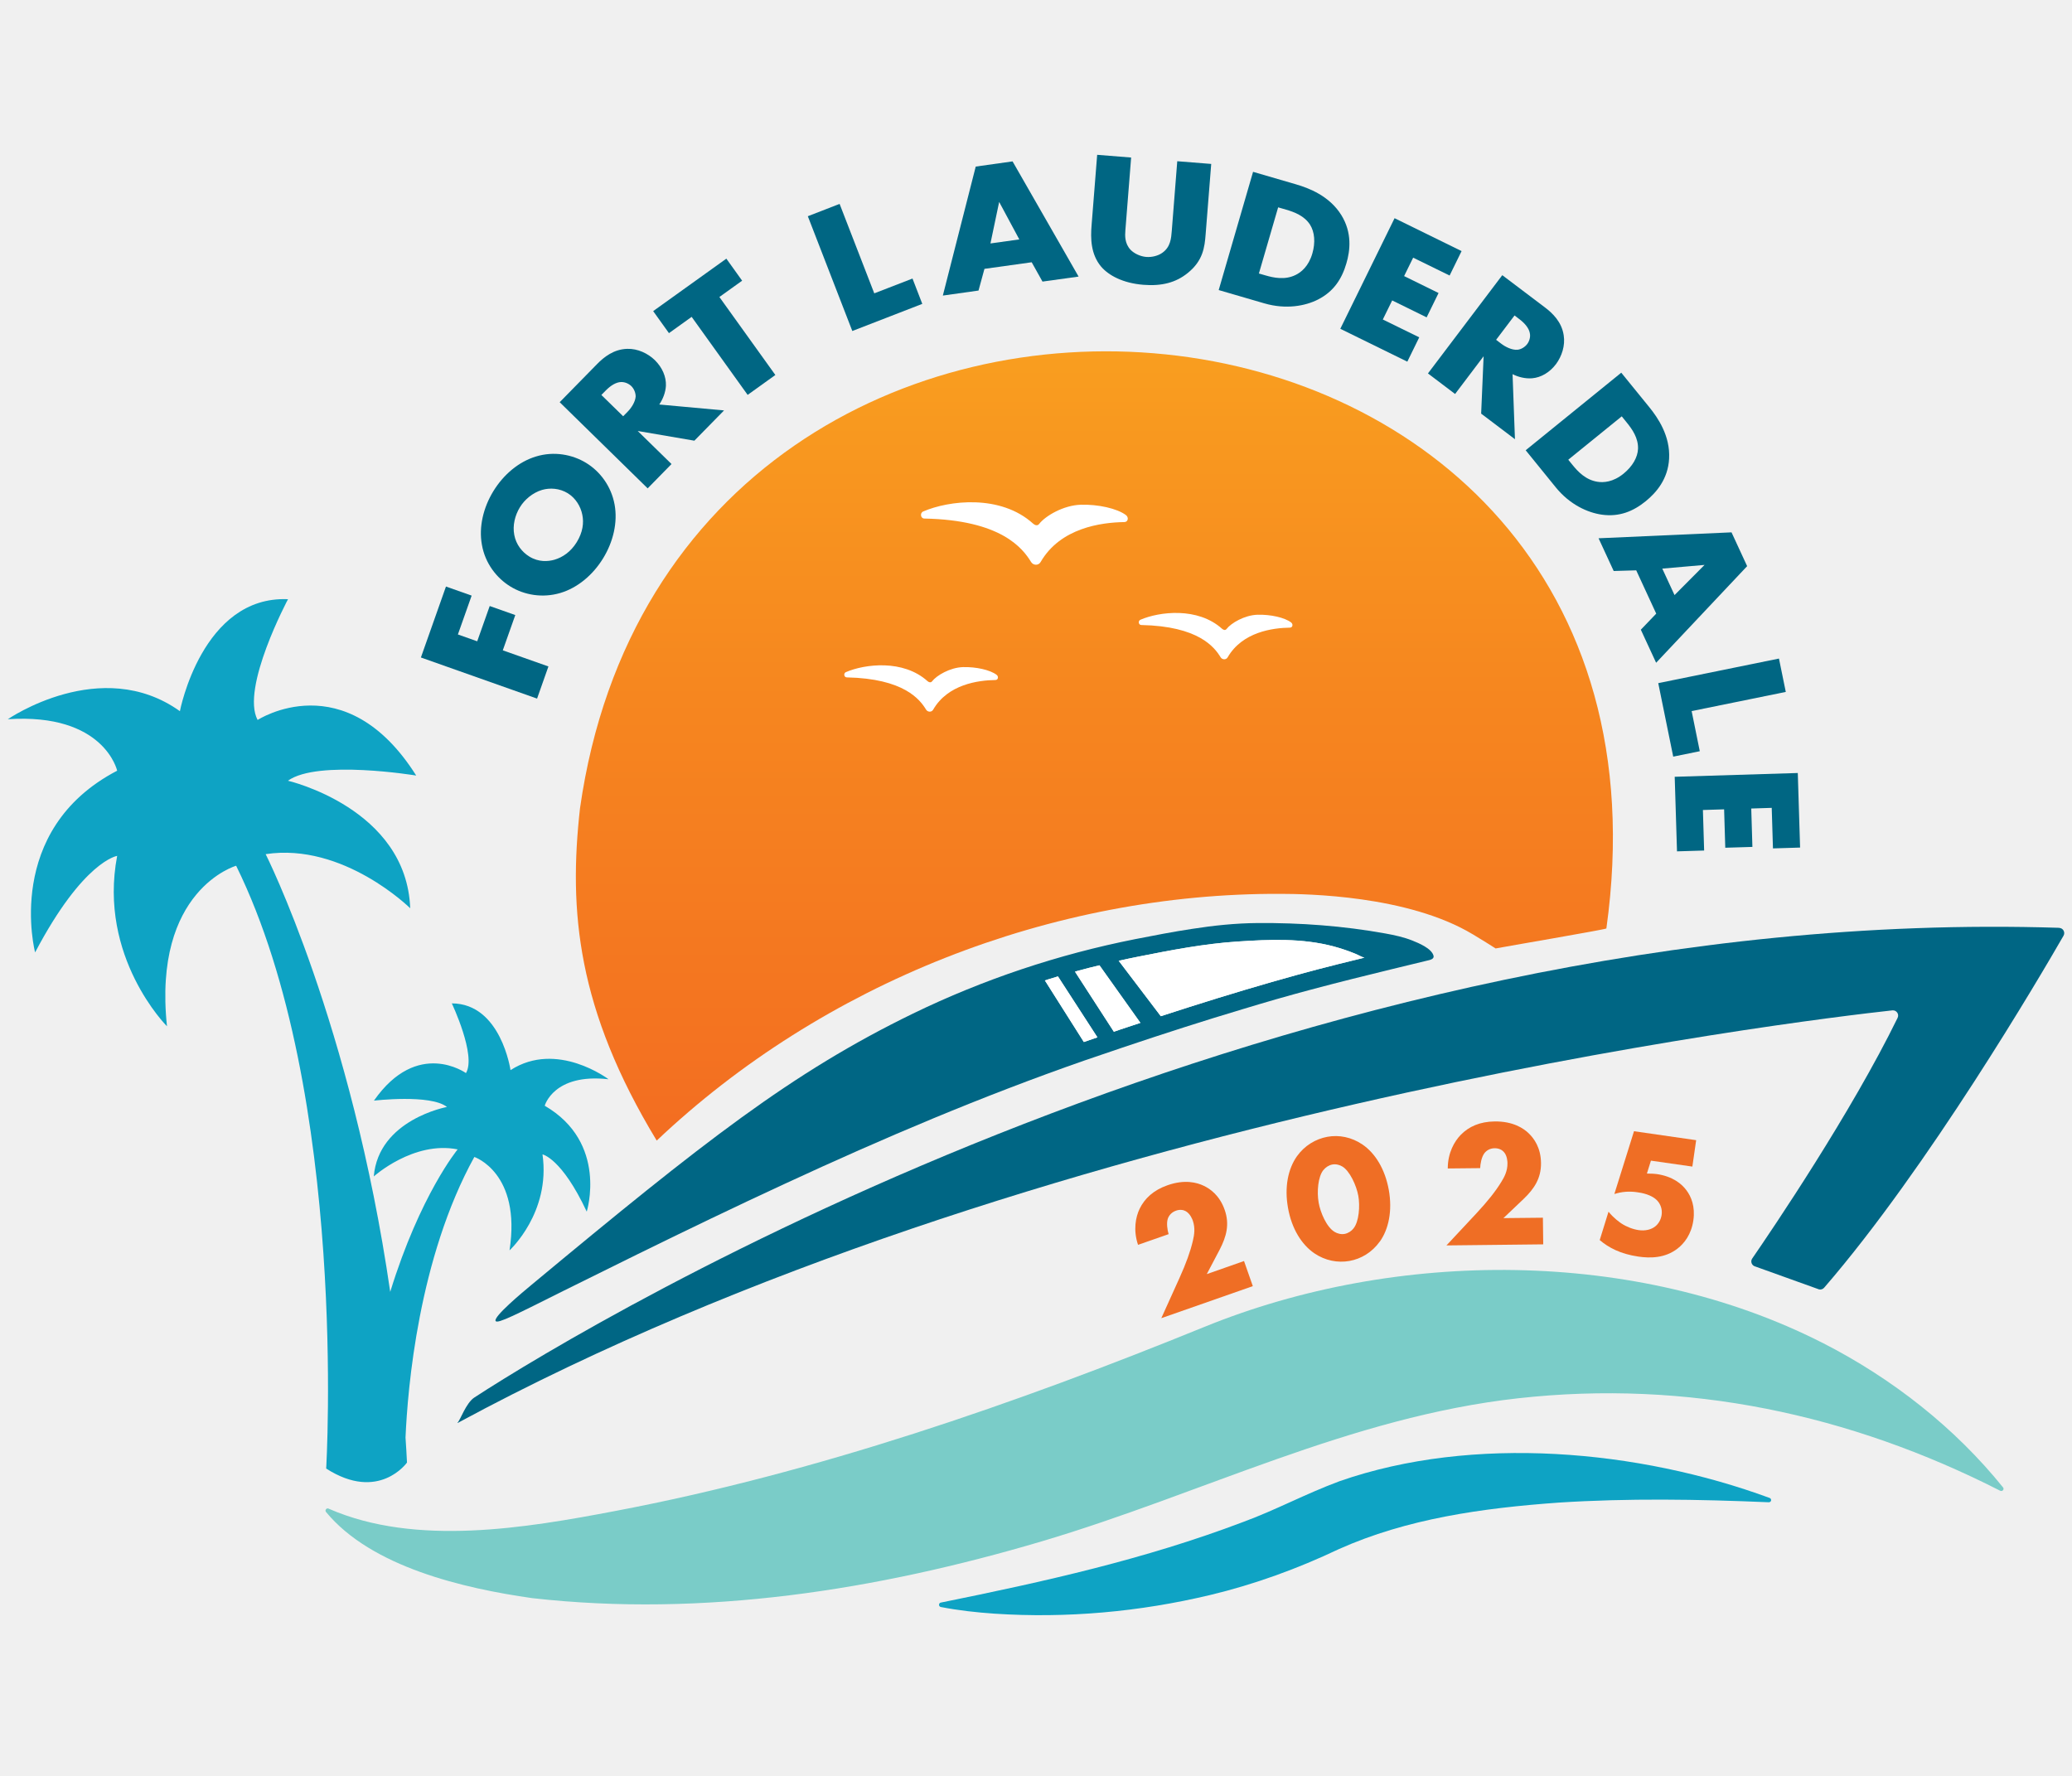
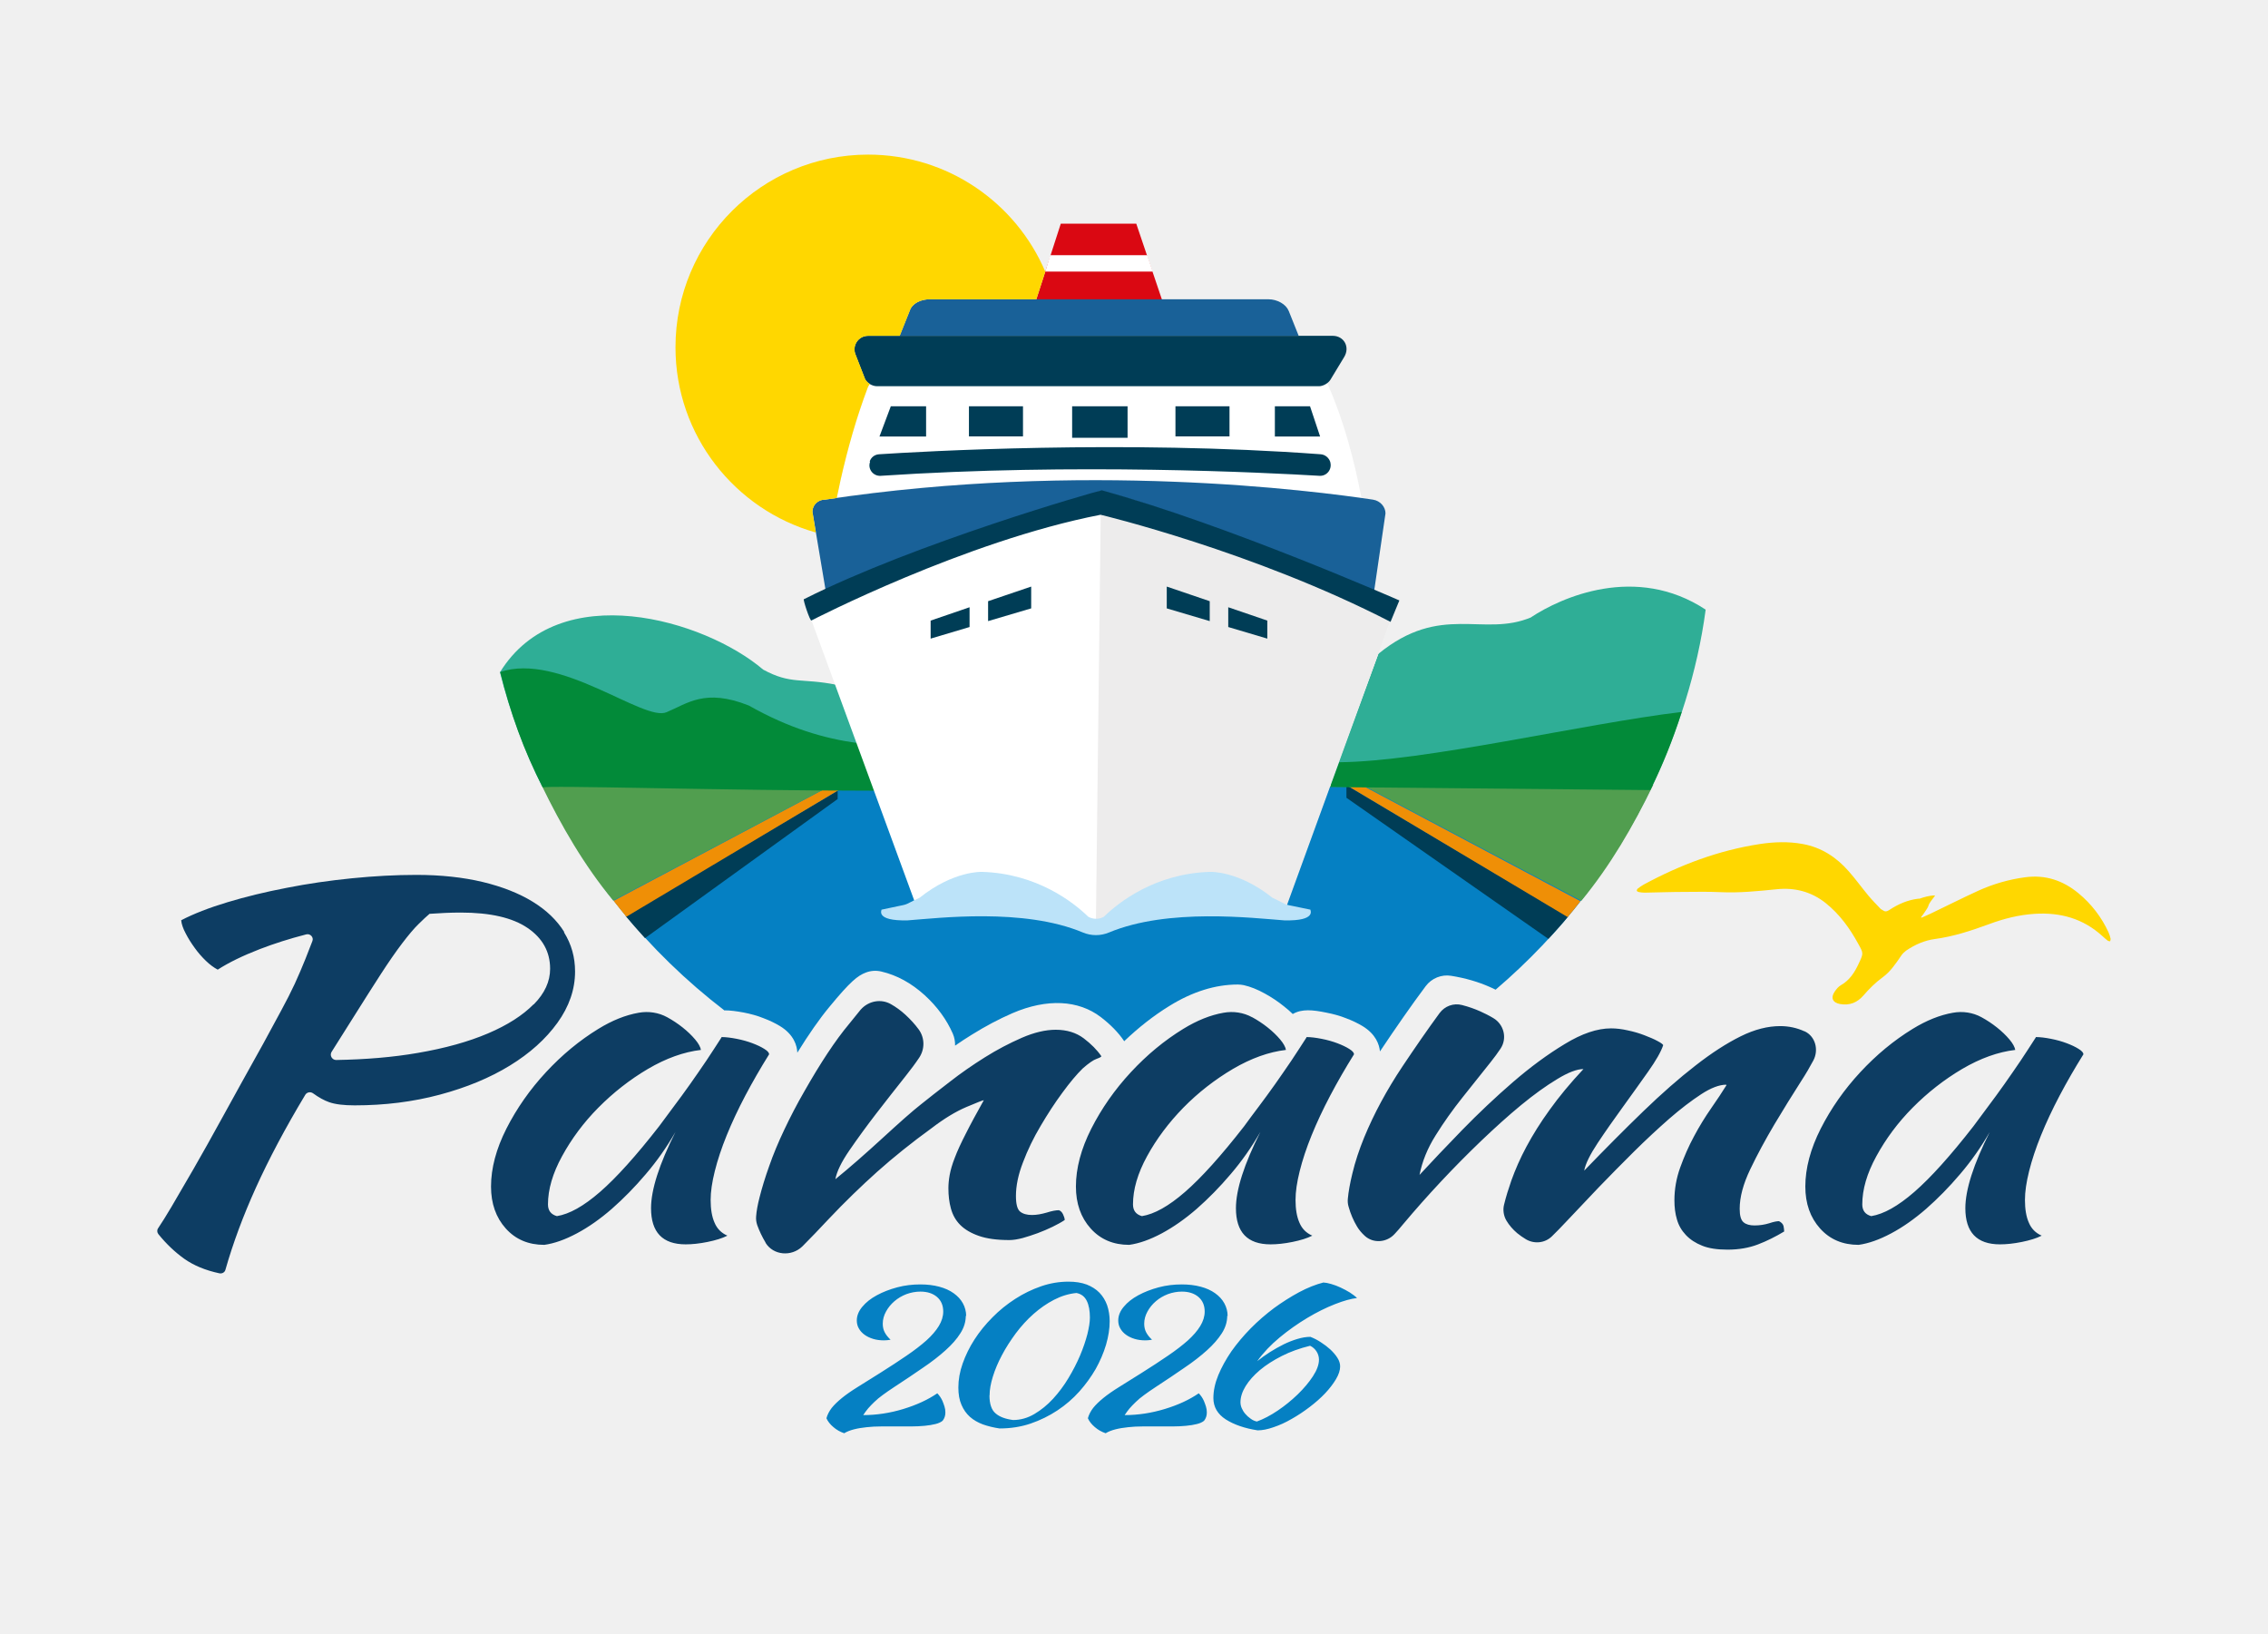
- <svg xmlns="http://www.w3.org/2000/svg" id="Layer_1" data-name="Layer 1" version="1.1" viewBox="0 0 252 216">
+ <svg xmlns="http://www.w3.org/2000/svg" id="Capa_1" version="1.1" viewBox="0 0 180 129.6">
  <defs>
    <style>
-       .cls-1 {
-         fill: #7accc8;
+       .st0 {
+         fill: #028a39;
      }

-       .cls-1, .cls-2, .cls-3, .cls-4, .cls-5, .cls-6, .cls-7 {
-         stroke-width: 0px;
+       .st1 {
+         fill: #ef8f06;
      }

-       .cls-2 {
-         fill: url(#linear-gradient);
-       }
- 
-       .cls-3 {
-         fill: #006684;
-       }
- 
-       .cls-4 {
-         fill: #ef6e25;
-       }
- 
-       .cls-5 {
-         fill: #0ea3c4;
-       }
- 
-       .cls-6 {
+       .st2 {
        fill: #fff;
      }

-       .cls-7 {
-         fill: #006683;
+       .st3 {
+         fill: #edecec;
+       }
+ 
+       .st4 {
+         fill: #da0812;
+       }
+ 
+       .st5 {
+         fill: #003d56;
+       }
+ 
+       .st6 {
+         fill: #196198;
+       }
+ 
+       .st7 {
+         fill: #0580c3;
+       }
+ 
+       .st8 {
+         fill: gold;
+       }
+ 
+       .st9 {
+         fill: #0d3d63;
+       }
+ 
+       .st10 {
+         fill: #519e4f;
+       }
+ 
+       .st11 {
+         fill: #2fae96;
+       }
+ 
+       .st12 {
+         fill: #bce3f9;
      }
    </style>
-     <linearGradient id="linear-gradient" x1="133.11" y1="138.74" x2="133.11" y2="42.73" gradientUnits="userSpaceOnUse">
-       <stop offset="0" stop-color="#f36d21" />
-       <stop offset=".56" stop-color="#f6861f" />
-       <stop offset="1" stop-color="#f99e1f" />
-     </linearGradient>
  </defs>
+   <path class="st7" d="M57.51,80.18c.45,0,.95.07,1.5.17.57.11,1.11.26,1.58.45.51.19.93.4,1.3.62,1.14.69,1.37,1.59,1.39,2.12.9-1.45,1.75-2.68,2.55-3.64,1.66-2.02,2.25-2.48,2.89-2.72.39-.15.82-.18,1.23-.08,1.24.29,2.38.92,3.43,1.87,1,.91,1.75,1.94,2.24,3.06.13.3.19.63.18.95.43-.3.88-.59,1.33-.87,1.06-.66,2.13-1.23,3.21-1.7,2.78-1.2,5.26-1.04,7.02.3.77.59,1.4,1.23,1.85,1.9v.03c1.13-1.08,2.33-2.03,3.6-2.81,1.82-1.13,3.65-1.7,5.43-1.7.16,0,.32.02.47.05.53.12,1.09.34,1.68.67.53.29,1.04.63,1.51,1.01.25.2.49.4.7.61.72-.42,1.59-.33,2.66-.11.57.11,1.11.26,1.58.45.51.19.93.4,1.3.62,1.05.64,1.33,1.46,1.38,2.01,1.26-1.88,2.47-3.63,3.63-5.18.47-.63,1.26-.95,2.03-.82,1.12.18,2.15.48,3.07.89.15.06.3.14.45.21,5.18-4.42,9.43-9.91,12.4-16.11H43.1c3.35,7.03,8.32,13.1,14.41,17.77v-.02h0Z" />
+   <path class="st5" d="M124.45,72.75l-17.59-10.44v1l16.03,11.2c.54-.58,1.06-1.16,1.56-1.77h0Z" />
+   <path class="st1" d="M125.4,71.5l-17.33-9.19h-1.2l17.55,10.47c.35-.41.67-.84,1.01-1.26h0l-.03-.02Z" />
+   <path class="st5" d="M51.19,74.45l15.29-11.04v-.66l-16.83,9.94c.5.6,1.02,1.18,1.55,1.77h0,0Z" />
+   <path class="st1" d="M49.71,72.75l16.83-10.04h-1.29l-16.55,8.78c.34.42.66.84,1.01,1.26Z" />
+   <path class="st7" d="M76.65,104.41c0,.48-.14.95-.43,1.4-.28.45-.68.9-1.18,1.35s-1.1.92-1.8,1.39c-.69.48-1.44.98-2.25,1.51-.37.24-.68.46-.94.65s-.48.37-.66.55c-.19.18-.35.35-.49.51-.14.17-.27.34-.39.53,1.06,0,2.11-.16,3.17-.48,1.05-.32,1.95-.73,2.71-1.25.17.18.31.38.41.61.06.14.11.29.16.44.05.16.07.31.07.47,0,.26-.07.47-.22.66-.13.11-.32.2-.57.26-.24.06-.53.11-.86.14s-.69.05-1.07.05h-2.38c-.4,0-.78.02-1.14.06s-.7.09-1.01.17c-.31.08-.57.18-.78.31-.32-.11-.61-.27-.86-.49-.26-.22-.44-.45-.55-.7.08-.29.22-.56.42-.82.2-.25.47-.51.8-.78s.76-.57,1.26-.88c.5-.32,1.1-.69,1.79-1.12.77-.48,1.46-.94,2.08-1.36s1.15-.83,1.58-1.21c.43-.39.76-.77.99-1.15.23-.38.35-.76.35-1.15,0-.49-.17-.88-.5-1.16-.33-.28-.77-.42-1.31-.42-.38,0-.75.07-1.11.2-.36.14-.67.32-.95.56s-.5.51-.67.82-.26.63-.26.97c0,.25.05.48.15.67.1.2.25.39.47.6-.19.03-.36.05-.52.05-.32,0-.61-.04-.87-.12s-.49-.19-.68-.33c-.18-.13-.34-.3-.45-.5-.11-.19-.16-.4-.16-.63,0-.38.15-.75.44-1.09.29-.35.67-.65,1.15-.91s1.02-.47,1.62-.63,1.21-.23,1.84-.23c.54,0,1.04.06,1.49.18s.83.29,1.15.52.56.49.73.8c.17.31.26.65.26,1.02l-.03-.04h0ZM79.33,113.36c-.48-.07-.92-.18-1.32-.32-.4-.15-.75-.35-1.03-.6s-.51-.57-.67-.95c-.17-.38-.25-.84-.25-1.38,0-.61.11-1.25.34-1.9s.54-1.29.94-1.91.88-1.21,1.43-1.76c.55-.56,1.15-1.04,1.8-1.46s1.33-.75,2.05-1,1.45-.37,2.19-.37c.56,0,1.03.08,1.44.23.4.16.74.37,1.01.65s.47.61.61,1c.13.39.2.81.2,1.26,0,.59-.1,1.22-.29,1.87-.2.67-.48,1.31-.82,1.92-.36.62-.79,1.22-1.3,1.79s-1.09,1.07-1.74,1.5-1.36.78-2.12,1.04-1.59.39-2.46.39c0,0-.01,0-.01,0ZM78.53,110.74c0,.67.16,1.15.48,1.42.32.28.78.45,1.39.53.6,0,1.16-.16,1.7-.48.54-.32,1.03-.72,1.48-1.21.45-.49.86-1.04,1.22-1.64s.67-1.2.92-1.79c.25-.59.44-1.16.58-1.69.13-.53.2-.97.2-1.32,0-.54-.08-.99-.25-1.33-.17-.34-.44-.55-.82-.62-.61.06-1.2.24-1.78.54s-1.12.68-1.63,1.13c-.51.45-.98.97-1.4,1.53-.42.57-.79,1.14-1.1,1.73-.31.58-.55,1.15-.72,1.7-.17.55-.26,1.04-.26,1.47v.03h-.01ZM97.4,104.41c0,.48-.14.95-.43,1.4s-.68.9-1.18,1.35-1.1.92-1.8,1.39c-.69.48-1.44.98-2.25,1.51-.37.24-.68.46-.94.65s-.48.37-.66.55c-.19.18-.35.35-.49.51-.14.17-.27.34-.39.53,1.06,0,2.11-.16,3.17-.48s1.95-.73,2.71-1.25c.17.18.31.38.41.61.06.14.11.29.16.44.05.16.07.31.07.47,0,.26-.07.47-.22.66-.13.11-.32.2-.57.26-.24.06-.53.11-.86.14s-.69.05-1.07.05h-2.38c-.4,0-.78.02-1.14.06s-.7.09-1.01.17c-.31.08-.57.18-.78.31-.32-.11-.61-.27-.86-.49-.26-.22-.44-.45-.55-.7.08-.29.22-.56.42-.82.2-.25.47-.51.8-.78s.76-.57,1.26-.88c.5-.32,1.1-.69,1.79-1.12.77-.48,1.46-.94,2.08-1.36s1.15-.83,1.58-1.21c.43-.39.76-.77.99-1.15.23-.38.35-.76.35-1.15,0-.49-.17-.88-.5-1.16-.33-.28-.77-.42-1.31-.42-.38,0-.75.07-1.11.2-.36.14-.67.32-.95.56s-.5.51-.67.82-.26.63-.26.97c0,.25.05.48.15.67.1.2.25.39.47.6-.19.03-.36.05-.52.05-.32,0-.61-.04-.87-.12s-.49-.19-.68-.33c-.18-.13-.34-.3-.45-.5-.11-.19-.16-.4-.16-.63,0-.38.15-.75.44-1.09.29-.35.67-.65,1.15-.91s1.02-.47,1.62-.63,1.21-.23,1.84-.23c.54,0,1.04.06,1.49.18s.83.29,1.15.52.56.49.73.8c.17.31.26.65.26,1.02l-.03-.04h0ZM105.08,101.79c.15,0,.34.04.58.11.24.07.49.16.74.28.26.12.5.25.73.39.23.15.42.29.57.44-.46.05-1.05.21-1.76.49s-1.44.64-2.19,1.09-1.49.97-2.19,1.55c-.71.59-1.3,1.21-1.78,1.88.65-.52,1.35-.96,2.09-1.33.36-.18.73-.32,1.09-.43.36-.11.71-.17,1.04-.17.28.11.56.25.83.43.28.18.53.37.75.57.22.21.41.42.56.66.15.23.22.46.22.69,0,.3-.11.64-.33,1.01s-.51.75-.86,1.12c-.36.38-.77.74-1.23,1.09-.46.35-.94.67-1.42.94-.48.28-.96.5-1.44.66-.48.17-.9.25-1.27.25-1.03-.16-1.87-.45-2.53-.87-.65-.42-.98-.99-.98-1.69,0-.58.13-1.19.39-1.82s.61-1.26,1.04-1.89c.44-.62.95-1.23,1.53-1.82s1.2-1.12,1.85-1.61c.66-.48,1.32-.9,1.99-1.26s1.33-.62,1.96-.78l.02.02h0ZM103.97,106.8c-.82.2-1.57.47-2.24.81s-1.25.71-1.74,1.12c-.48.41-.86.83-1.13,1.27-.27.44-.41.87-.41,1.28,0,.15.03.31.1.47s.16.31.28.45c.12.14.26.27.42.38.16.12.32.19.5.23.53-.19,1.08-.48,1.66-.87s1.1-.82,1.59-1.29c.48-.47.88-.94,1.2-1.43s.48-.93.48-1.32c0-.47-.28-.9-.7-1.1,0,0-.01,0-.01,0Z" />
+   <path class="st9" d="M57.27,82.3c.34,0,.74.05,1.2.14s.88.21,1.25.35.69.29.94.45c.26.16.38.3.38.43-.68,1.09-1.31,2.18-1.89,3.28-.58,1.1-1.07,2.15-1.48,3.16s-.72,1.95-.94,2.83c-.22.88-.33,1.64-.33,2.29,0,.72.1,1.33.31,1.8.2.48.54.82,1.02,1.03-.41.21-.94.37-1.58.5s-1.22.19-1.73.19c-1.84,0-2.75-.96-2.75-2.87,0-1.47.65-3.49,1.94-6.05-.68,1.18-1.46,2.3-2.35,3.34-.88,1.04-1.79,1.96-2.7,2.76-.92.8-1.84,1.45-2.78,1.95s-1.79.8-2.58.91c-1.26,0-2.28-.43-3.06-1.3-.78-.87-1.17-1.98-1.17-3.33,0-1.45.41-2.99,1.22-4.59.82-1.61,1.86-3.1,3.14-4.48,1.28-1.38,2.66-2.52,4.16-3.44,1.09-.67,2.16-1.1,3.2-1.28.77-.14,1.58-.02,2.27.36h0c.42.23.83.5,1.22.81s.72.63.99.95.42.6.46.83c-1.36.16-2.76.66-4.21,1.51-1.44.85-2.75,1.88-3.93,3.07s-2.13,2.48-2.88,3.85-1.12,2.64-1.12,3.83c0,.49.24.8.71.93.99-.16,2.12-.79,3.42-1.92,1.29-1.12,2.86-2.86,4.69-5.21.34-.47.72-.98,1.15-1.55s.86-1.16,1.3-1.78c.44-.62.87-1.25,1.3-1.88.42-.63.82-1.25,1.2-1.84v-.03h0ZM68.33,80.1c.61-.67,1.59-.86,2.38-.41.39.22.78.5,1.15.84.4.37.75.75,1.05,1.16.49.67.5,1.56.04,2.25-.3.45-.66.93-1.08,1.46-.78.98-1.56,1.98-2.35,3-.73.95-1.44,1.92-2.12,2.91-.63.92-.99,1.67-1.1,2.27.54-.44,1.15-.95,1.81-1.53.66-.58,1.31-1.16,1.94-1.74.63-.58,1.22-1.11,1.76-1.59s.97-.83,1.27-1.07c.65-.52,1.41-1.12,2.3-1.8.88-.69,1.81-1.33,2.78-1.94s1.95-1.12,2.93-1.55c.99-.43,1.89-.64,2.7-.64.88,0,1.62.23,2.22.68.59.45,1.06.92,1.4,1.42,0,.05-.13.12-.38.21-.26.09-.62.34-1.1.76-.48.47-1.01,1.1-1.61,1.92-.6.81-1.17,1.69-1.73,2.64-.56.94-1.03,1.91-1.4,2.89-.38.98-.56,1.87-.56,2.67,0,.65.11,1.06.33,1.24s.54.27.94.27c.37,0,.76-.07,1.17-.19.41-.13.73-.19.97-.19.14.05.25.16.33.33s.13.32.13.45c-.27.18-.6.36-.97.54-.38.18-.76.35-1.17.5s-.81.28-1.2.39c-.39.1-.74.16-1.05.16-.99,0-1.79-.11-2.42-.33s-1.12-.51-1.48-.87-.6-.79-.74-1.3c-.14-.5-.2-1.04-.2-1.61,0-.31.03-.66.1-1.05s.2-.85.41-1.38c.2-.53.49-1.16.87-1.9.37-.74.85-1.62,1.43-2.66-.07,0-.53.18-1.38.54s-1.77.92-2.75,1.67c-1.6,1.16-3.03,2.31-4.31,3.45-1.27,1.14-2.58,2.4-3.9,3.8-.75.8-1.4,1.48-1.96,2.04l-.12.12c-.85.81-2.28.7-2.9-.3v-.02c-.27-.45-.49-.91-.66-1.38-.08-.23-.11-.47-.09-.7.03-.42.12-.92.27-1.5.19-.75.44-1.58.77-2.5.32-.92.72-1.88,1.2-2.89s1-2.02,1.58-3.02c1.29-2.27,2.47-4.06,3.55-5.35.38-.46.93-1.15.93-1.15l.02-.02s0,0,0,0ZM103.69,82.3c.34,0,.74.05,1.2.14s.88.21,1.25.35.69.29.94.45c.26.16.38.3.38.43-.68,1.09-1.31,2.18-1.89,3.28s-1.07,2.15-1.48,3.16-.72,1.95-.94,2.83c-.22.88-.33,1.64-.33,2.29,0,.72.1,1.33.31,1.8.2.48.54.82,1.02,1.03-.41.21-.94.37-1.58.5s-1.22.19-1.73.19c-1.84,0-2.75-.96-2.75-2.87,0-1.47.65-3.49,1.94-6.05-.68,1.18-1.46,2.3-2.35,3.34-.88,1.04-1.79,1.96-2.7,2.76-.92.8-1.85,1.45-2.78,1.95-.94.5-1.79.8-2.58.91-1.26,0-2.28-.43-3.06-1.3s-1.17-1.98-1.17-3.33c0-1.45.41-2.99,1.22-4.59.82-1.61,1.86-3.1,3.14-4.48,1.28-1.38,2.66-2.52,4.16-3.44,1.09-.67,2.16-1.1,3.2-1.28.77-.14,1.58-.02,2.27.36h.01c.42.23.83.5,1.22.81s.72.63.99.95.42.6.46.83c-1.36.16-2.76.66-4.21,1.51-1.44.85-2.76,1.88-3.93,3.07-1.17,1.2-2.13,2.48-2.88,3.85s-1.12,2.64-1.12,3.83c0,.49.24.8.71.93.99-.16,2.12-.79,3.42-1.92,1.29-1.12,2.86-2.86,4.69-5.21.34-.47.72-.98,1.15-1.55s.86-1.16,1.3-1.78c.44-.62.87-1.25,1.3-1.88.42-.63.82-1.25,1.2-1.84v-.03h0ZM137,86.08c-.54,0-1.21.25-1.99.76s-1.62,1.15-2.53,1.94c-.9.79-1.84,1.66-2.81,2.62s-1.9,1.91-2.81,2.85c-.9.94-1.74,1.83-2.52,2.66-.42.45-.81.85-1.17,1.2-.55.54-1.39.63-2.06.24-.25-.15-.48-.31-.7-.49-.34-.29-.63-.62-.85-.99s-.3-.84-.19-1.27c.15-.62.35-1.26.58-1.92.31-.86.7-1.76,1.2-2.69s1.1-1.9,1.84-2.92c.73-1.02,1.62-2.1,2.68-3.23-.51,0-1.21.26-2.09.8-.88.53-1.84,1.22-2.86,2.06-1.02.84-2.07,1.79-3.16,2.83-2.18,2.09-4.25,4.3-6.2,6.62-.24.29-.46.55-.67.77-.62.69-1.7.78-2.38.15-.25-.23-.45-.47-.6-.72-.29-.48-.52-1.01-.68-1.59-.06-.2-.08-.41-.06-.62.05-.56.17-1.23.36-2.01.22-.93.54-1.89.94-2.87.78-1.89,1.79-3.76,3.03-5.62,1.01-1.51,1.99-2.93,2.95-4.24.41-.56,1.12-.82,1.79-.64.51.13.99.3,1.44.5.33.15.68.32,1.03.53.85.5,1.13,1.6.58,2.43-.23.34-.48.69-.77,1.05l-2.24,2.81c-.78.98-1.5,1.99-2.14,3.02-.65,1.03-1.07,2.08-1.28,3.14.95-1.03,2.08-2.22,3.39-3.57,1.29-1.32,2.63-2.59,4.03-3.8,1.38-1.19,2.75-2.2,4.11-3.02,1.36-.83,2.58-1.24,3.67-1.24.41,0,.85.05,1.33.16.48.1.92.23,1.33.39.41.16.75.3,1.02.45.27.14.42.25.46.33-.17.52-.57,1.22-1.2,2.11-.63.89-1.3,1.83-2.01,2.81-.71.98-1.38,1.93-1.99,2.85s-.97,1.65-1.07,2.19c1.67-1.73,3.23-3.3,4.69-4.71,1.46-1.41,2.84-2.62,4.13-3.62,1.29-1.01,2.49-1.78,3.6-2.33s2.15-.81,3.14-.81c.68,0,1.32.14,1.91.41h.02c.86.4,1.14,1.47.7,2.31-.27.51-.59,1.06-.98,1.66-.7,1.09-1.4,2.23-2.12,3.43-.71,1.2-1.35,2.38-1.91,3.55s-.84,2.21-.84,3.14c0,.54.1.9.31,1.07.2.17.49.25.87.25.41,0,.79-.06,1.15-.17.36-.12.62-.17.79-.17.2.1.32.23.36.39.03.16.05.3.05.43-.68.41-1.38.76-2.09,1.03s-1.51.41-2.4.41c-.82,0-1.49-.1-2.01-.31-.53-.21-.96-.49-1.3-.85s-.58-.77-.71-1.24c-.14-.46-.2-.97-.2-1.51,0-.88.15-1.75.46-2.61.31-.86.67-1.69,1.1-2.48.42-.79.87-1.52,1.35-2.21.48-.68.88-1.3,1.22-1.84l-.02-.04h0ZM161.58,82.3c.34,0,.74.05,1.2.14.46.09.88.21,1.25.35s.69.29.94.45c.26.16.38.3.38.43-.68,1.09-1.31,2.18-1.89,3.28s-1.07,2.15-1.48,3.16c-.41,1.01-.72,1.95-.94,2.83-.22.88-.33,1.64-.33,2.29,0,.72.1,1.33.31,1.8.2.48.54.82,1.02,1.03-.41.21-.94.37-1.58.5s-1.22.19-1.73.19c-1.84,0-2.75-.96-2.75-2.87,0-1.47.65-3.49,1.94-6.05-.68,1.18-1.46,2.3-2.35,3.34-.88,1.04-1.79,1.96-2.7,2.76-.92.8-1.84,1.45-2.78,1.95s-1.79.8-2.58.91c-1.26,0-2.28-.43-3.06-1.3s-1.17-1.98-1.17-3.33c0-1.45.41-2.99,1.22-4.59.82-1.61,1.86-3.1,3.14-4.48,1.28-1.38,2.66-2.52,4.16-3.44,1.09-.67,2.16-1.1,3.2-1.28.77-.14,1.58-.02,2.27.36h0c.42.23.83.5,1.22.81s.72.63.99.95.42.6.46.83c-1.36.16-2.76.66-4.21,1.51-1.44.85-2.75,1.88-3.93,3.07s-2.13,2.48-2.88,3.85-1.12,2.64-1.12,3.83c0,.49.24.8.71.93.99-.16,2.12-.79,3.42-1.92,1.29-1.12,2.86-2.86,4.69-5.21.34-.47.72-.98,1.15-1.55s.86-1.16,1.3-1.78c.44-.62.87-1.25,1.3-1.88.42-.63.82-1.25,1.2-1.84v-.03h0ZM44.78,73.96c-.58-.93-1.41-1.73-2.5-2.4s-2.41-1.19-3.98-1.57c-1.56-.37-3.32-.56-5.25-.56-1.63,0-3.34.09-5.13.27s-3.51.43-5.18.76c-1.67.32-3.23.7-4.69,1.14s-2.69.92-3.67,1.43c.03.31.15.66.36,1.05.2.39.44.77.71,1.14.27.38.57.72.89,1.03s.64.54.94.7c.88-.57,2-1.11,3.34-1.63,1.14-.44,2.37-.83,3.69-1.17.32-.08.61.24.48.54l-.55,1.41c-.26.65-.54,1.3-.84,1.96-.31.66-.66,1.36-1.07,2.11s-.88,1.63-1.43,2.64c-1.22,2.2-2.29,4.11-3.19,5.76-.9,1.64-1.69,3.05-2.37,4.23-.68,1.18-1.26,2.16-1.73,2.97-.4.68-.76,1.25-1.06,1.7-.1.14-.09.33.02.47.63.78,1.32,1.43,2.06,1.96.74.52,1.66.91,2.79,1.15.21.04.42-.08.47-.28.6-2.11,1.41-4.29,2.42-6.52,1.02-2.25,2.32-4.71,3.92-7.37.13-.21.41-.26.61-.12.47.34.89.57,1.29.71.49.17,1.16.25,2.02.25,2.38,0,4.63-.28,6.76-.85s3.98-1.34,5.56-2.31,2.84-2.1,3.77-3.39,1.4-2.65,1.4-4.07c0-1.14-.29-2.17-.87-3.1v-.04h0ZM42.35,79.7c-.87.88-2.07,1.65-3.62,2.31-1.55.66-3.41,1.18-5.58,1.55-1.96.34-4.12.52-6.47.56-.33,0-.54-.37-.36-.65.67-1.05,1.3-2.06,1.91-3.03.73-1.16,1.4-2.22,2.01-3.16s1.17-1.75,1.68-2.42c.51-.67.94-1.18,1.28-1.51.38-.38.68-.65.89-.83.84-.06,1.67-.1,2.48-.1,2.35,0,4.11.41,5.3,1.22s1.79,1.89,1.79,3.24c0,1.01-.43,1.95-1.3,2.83h-.01Z" />
+   <path class="st11" d="M121.52,48.99c-3.82,1.61-7.15-1.17-12.14,2.91l-3.83,10.38,25.53.2c2.09-4.43,3.63-9.15,4.29-14.1-5.54-3.65-11.49-.96-13.85.6h0Z" />
+   <path class="st11" d="M66.37,54.34c-2.77-.55-3.59,0-5.8-1.2-4.64-3.96-16.21-7.38-20.89.21.79,3.17,1.92,6.15,3.33,9.04h26.32l-2.98-8.03h.01v-.02Z" />
+   <path class="st10" d="M48.67,71.47l17.41-9.2h-23.12c1.6,3.29,3.39,6.39,5.7,9.19h0Z" />
+   <path class="st10" d="M125.5,71.48h.01c2.31-2.81,4.1-5.9,5.7-9.2h-23.12l17.41,9.2h0Z" />
+   <path class="st0" d="M133.44,56.5h0c-7.91.96-20.32,3.93-27.16,3.99l-.73,1.97c9.55.09,25.43.24,25.43.24.99-2,1.79-4,2.49-6.2h-.04s0,0,0,0Z" />
+   <path class="st0" d="M68.05,58.97c-2.64-.37-5.4-1.16-8.62-2.98-3.49-1.39-4.88-.15-6.53.53-1.79.79-8.51-4.79-13.2-3.19.79,3.19,1.87,6.28,3.39,9.17,0-.21,14.65.25,26.35.25l-1.38-3.77h-.01Z" />
+   <path class="st2" d="M108.05,39.51c-.6-3.14-1.42-6.13-2.6-8.85-.3-.7-1.1-1.2-2.02-1.2h-32.44c-1.01,0-1.81.5-2.11,1.3-1.05,2.77-1.84,5.69-2.46,8.71,18.98-2.65,35.87-.76,41.63.05h0Z" />
+   <path class="st4" d="M92.48,24.55h-10.49l2.2-6.8h5.99l2.3,6.8Z" />
+   <path class="st2" d="M91.49,21.55h-8.53l.39-1.3h7.7l.44,1.3Z" />
+   <path class="st5" d="M85.09,32.24h4.4v2.5h-4.4v-2.5ZM93.29,32.24h4.29v2.39h-4.29v-2.39ZM76.9,32.24h4.29v2.39h-4.29v-2.39ZM73.5,34.64h-3.7l.9-2.4h2.8s0,2.4,0,2.4ZM104.77,34.64h-3.59v-2.4h2.79s.8,2.4.8,2.4Z" />
+   <path class="st2" d="M110.79,47.83s-14.37-6.5-23.45-8.89c0,.1-12.66,4.09-23.45,8.89l8.87,24.18,14.17,1.03,14.03-1.03h1.04l8.87-24.18h-.1.02Z" />
+   <path class="st3" d="M87.38,38.94l-.4,34.11,15.09-1.03,8.8-24.18s-16.99-7.3-23.49-8.89h0Z" />
+   <path class="st5" d="M69.02,36.63c.11-.34.4-.56.75-.58,3.21-.21,19.45-1.16,35.05,0,.36.03.65.28.76.62v.02c.15.56-.28,1.1-.85,1.07-4.26-.25-19.41-1.03-34.83,0-.6.04-1.05-.54-.85-1.1v-.03h-.03Z" />
+   <path class="st12" d="M104.01,72.19c-2.62-.57-1.36-.16-3.03-.95-2.69-2.15-4.94-2.05-4.94-2.05-4.37.13-7.26,2.42-8.44,3.57-.48.25-.9.16-1.22,0-1.18-1.15-4.08-3.44-8.45-3.57,0,0-2.25-.1-4.94,2.05-1.67.78-.41.37-3.03.95.04,0-.56.91,2.07.85,2.45-.18,9.21-1.01,13.91.96.67.28,1.41.28,2.08,0,4.7-1.96,11.46-1.14,13.91-.96,2.62.06,2.04-.84,2.07-.85h.02-.02.01Z" />
+   <path class="st6" d="M64.5,40.74l1.07,6.37c10.39-4.46,21.81-8.07,21.81-8.16,7.12,1.87,17.49,6.27,21.66,8.08l.92-6.29c0-.5-.4-1-1-1.09-4.7-.7-22.99-3.09-43.47,0-.7,0-1.09.6-1,1.09,0,0,.01,0,.01,0Z" />
+   <path class="st5" d="M63.8,47.54c-.1,0,.5,1.8.6,1.7,0,0,12.17-6.3,22.95-8.39,0,0,12.12,2.89,23.01,8.5l.7-1.7s-13.73-6.04-23.62-8.74c-.69.15-14.77,4.18-23.63,8.64h-.01Z" />
+   <path class="st6" d="M102.26,24.65c-.19-.5-.89-.9-1.59-.9h-26.88c-.69,0-1.39.31-1.59.9l-.8,2h31.67l-.8-2h-.01Z" />
+   <path class="st5" d="M104.67,30.65h-35.07c-.4,0-.9-.3-1-.7l-.7-1.8c-.3-.7.2-1.5,1-1.5h36.87c.9,0,1.4.9.9,1.7l-1.09,1.8c-.2.3-.6.5-.9.5h-.01Z" />
+   <path class="st8" d="M64.5,40.74c-.1-.5.3-1.09,1-1.09.31-.05.61-.08.92-.13v-.06l.15-.69.14-.67c.57-2.53,1.27-4.99,2.16-7.35.04-.11.11-.19.17-.28-.21-.13-.37-.31-.43-.52l-.7-1.8c-.3-.7.2-1.5,1-1.5h2.5l.8-2c.2-.6.9-.9,1.59-.9h8.45l.71-2.19c-2.33-5.47-7.75-9.29-14.06-9.29-8.44,0-15.29,6.84-15.29,15.29,0,7,4.72,12.89,11.14,14.7l-.25-1.51h0Z" />
  <g>
-     <path class="cls-2" d="M179.14,113.65c1.28.77,2.04,1.25,2.76,1.71,1.06-.21,13.28-2.29,13.47-2.43,11.89-85.11-113.23-96.23-124.83-14.61-1.4,12.49-.35,24.43,9.33,40.41,20.21-19.14,48.08-30.14,75.91-30.01,3.06.01,15.42.16,23.34,4.92Z" />
-     <path class="cls-3" d="M250.44,112.85c-93.47-2.97-177.98,47.5-192.75,57.13-1.03.67-1.72,2.8-2.04,3.05-.02.01,0,.05.02.04,69.85-37.77,163.2-48.94,174.48-50.18.5-.05.86.46.64.91-5.66,11.59-15.23,25.71-17.68,29.27-.26.37-.05.88.39.98l7.74,2.78c.23.05.46-.03.61-.2,12.61-14.56,26.31-37.93,29.12-42.82.24-.41-.05-.94-.53-.95Z" />
-     <path class="cls-1" d="M221.65,163.33c-22.59-11.51-51.84-11.45-75.17-1.94-22.96,9.35-47.23,17.76-71.64,22.39-10.89,2.07-24.25,4.35-34.82-.26-.1-.06-.21-.08-.32,0-.12.09-.15.25-.06.37,5.53,6.72,16.78,9.31,25.08,10.49,20.88,2.36,41.97-.98,61.99-6.91,19.52-5.79,37.48-15.12,57.95-17.4,20.53-2.28,40.3,1.92,58.61,11.25.09.05.21.04.3-.03.12-.09.14-.27.04-.38-5.81-7.21-13.39-13.21-21.95-17.58Z" />
-     <path class="cls-5" d="M215.24,182.2c-15.94-5.87-36.06-7.71-52.3-2.05-4.3,1.6-7.71,3.49-11.83,5-11.89,4.5-24.03,7.21-36.68,9.77-.11.02-.2.1-.22.22-.03.15.07.29.21.32,2.17.42,4.34.66,6.53.81,8.78.58,17.65-.22,26.23-2.27,5.36-1.28,10.67-3.21,15.65-5.58,8.28-3.7,17.38-4.99,26.76-5.66,8.37-.54,16.89-.41,25.53-.04.11,0,.23-.06.27-.17.05-.14-.01-.29-.15-.35Z" />
-     <path class="cls-5" d="M49.5,177.91c-.05-1.03-.11-2.05-.18-3.06.26-6.03,1.59-21.84,8.37-34.13,0,0,5.73,1.92,4.28,11.36,0,0,5.02-4.58,4.01-11.67,0,0,2.33.44,5.38,6.96,0,0,2.63-8.38-5.11-12.88,0,0,1.08-3.98,7.76-3.22,0,0-6.27-4.76-11.92-1.11,0,0-1.16-8.1-7.14-8.12,0,0,3.01,6.33,1.72,8.48,0,0-5.89-4.24-11.19,3.35,0,0,6.89-.81,8.88.77,0,0-8.32,1.52-8.9,8.45,0,0,4.84-4.36,10.2-3.29,0,0-4.57,5.54-8.2,17.33-4.74-32.63-15.15-53.24-15.15-53.24,9.47-1.44,17.58,6.58,17.58,6.58-.45-12.17-14.87-15.51-14.87-15.51,3.61-2.61,15.6-.63,15.6-.63-8.65-13.7-19.29-6.76-19.29-6.76-2.07-3.88,3.7-14.69,3.7-14.69-10.46-.45-13.15,13.62-13.15,13.62-9.59-6.85-20.93.98-20.93.98,11.74-.78,13.3,6.26,13.3,6.26-13.89,7.24-9.98,22.1-9.98,22.1,5.87-11.15,9.98-11.74,9.98-11.74-2.35,12.32,6.06,20.73,6.06,20.73-1.76-16.63,8.41-19.53,8.41-19.53,13.69,27.81,10.95,73.32,10.95,73.32,6.41,4.11,9.83-.73,9.83-.73Z" />
-     <path class="cls-6" d="M117.12,81.14c-1.58.05-3.22,1.02-3.77,1.74-.14.18-.37.12-.54-.03-2.96-2.67-7.63-2.09-9.93-1.1-.31.13-.24.63.1.64,6.97.14,8.91,2.7,9.65,3.92.2.32.67.34.86.01,1.79-3.1,5.5-3.58,7.57-3.61.34,0,.42-.42.15-.63-.8-.61-2.52-.98-4.07-.94Z" />
-     <path class="cls-6" d="M136.94,62.65c-1.08-.81-3.39-1.32-5.48-1.26-2.13.06-4.33,1.37-5.08,2.34-.19.25-.5.17-.73-.04-3.98-3.6-10.26-2.82-13.37-1.48-.42.18-.32.85.13.86,9.38.18,11.98,3.64,12.99,5.28.27.44.9.46,1.16.01,2.41-4.17,7.4-4.82,10.18-4.86.46,0,.57-.57.2-.85Z" />
-     <path class="cls-6" d="M152.94,74.77c-1.58.05-3.22,1.02-3.77,1.74-.14.18-.37.12-.54-.03-2.96-2.67-7.63-2.09-9.93-1.1-.31.13-.24.63.1.64,6.97.14,8.91,2.7,9.65,3.92.2.32.67.34.86.01,1.79-3.1,5.5-3.58,7.57-3.61.34,0,.42-.42.15-.63-.8-.61-2.52-.98-4.07-.94Z" />
-     <g>
-       <path class="cls-3" d="M174.35,116.25c.05.23-.08.42-.53.53-6.22,1.51-12.44,2.99-18.58,4.75-1.37.4-2.75.8-4.12,1.22-4.79,1.43-9.55,2.97-14.29,4.56-1.65.56-3.29,1.12-4.94,1.68-12.4,4.32-24.5,9.46-36.41,14.98-6.04,2.79-12.03,5.68-18,8.61-2.99,1.47-5.97,2.95-8.96,4.43-5.7,2.85-7.99,4.03-8.24,3.67-.33-.5,3.27-3.5,4.38-4.42,20.95-17.41,31.59-25.78,46.38-32.98,8.57-4.16,17.67-7.2,27.01-9.05,2.3-.45,4.61-.9,6.93-1.25,2.63-.41,5.28-.69,7.95-.71,5.22-.04,10.43.34,15.57,1.27,1.1.2,2.21.44,3.25.85.77.31,2.37.96,2.6,1.86ZM165.94,116.48c-.37-.09-.74-.33-1.09-.47-.85-.35-1.73-.65-2.62-.89-3.85-1.03-7.81-.86-11.75-.6-4.05.27-8.04,1.04-12.01,1.83-.81.16-1.61.33-2.41.51l5.12,6.74c4.75-1.55,9.19-2.92,13.46-4.15,4.67-1.33,6.63-1.83,11.3-2.97ZM138.7,124.41l-4.98-7c-.86.2-1.71.42-2.56.65l-.42.12,4.73,7.31.67-.23s.01,0,.02-.01c.86-.28,1.71-.57,2.54-.84ZM133.47,126.17l-4.8-7.41c-.38.11-.77.23-1.15.35-.15.05-.29.09-.44.14l4.74,7.49,1.65-.57Z" />
-       <path class="cls-6" d="M164.85,116.01c.35.14.72.38,1.09.47-4.67,1.14-6.63,1.64-11.3,2.97-4.27,1.23-8.71,2.6-13.46,4.15l-5.12-6.74c.8-.18,1.6-.35,2.41-.51,3.97-.79,7.96-1.56,12.01-1.83,3.94-.26,7.9-.43,11.75.6.89.24,1.77.54,2.62.89Z" />
-       <path class="cls-6" d="M133.72,117.41l4.98,7c-.83.27-1.68.56-2.54.84t-.02.01l-.67.23-4.73-7.31.42-.12c.85-.23,1.7-.45,2.56-.65Z" />
-       <path class="cls-6" d="M128.67,118.76l4.8,7.41-1.65.57-4.74-7.49c.15-.05.29-.09.44-.14.38-.12.77-.24,1.15-.35Z" />
-     </g>
-     <g>
-       <path class="cls-7" d="M57.36,72.45l-1.67,4.72,2.35.83,1.52-4.29,3.11,1.1-1.52,4.29,5.55,1.96-1.38,3.91-14.13-5,3.05-8.63,3.11,1.1Z" />
-       <path class="cls-7" d="M74.75,61.38c.39,2.15-.16,4.51-1.4,6.53-1.24,2.02-3.09,3.58-5.19,4.21-2.19.65-4.4.25-6.08-.78-1.7-1.04-3.08-2.84-3.47-5.08-.39-2.15.16-4.51,1.4-6.53s3.09-3.58,5.19-4.21c2.17-.66,4.4-.25,6.1.79,1.68,1.03,3.04,2.82,3.45,5.07ZM62.55,65.08c.22,1.15.94,2.07,1.84,2.62,1.13.69,2.26.6,3.04.38.99-.29,1.98-.95,2.71-2.13.74-1.2.89-2.35.68-3.35-.2-1-.8-2.01-1.77-2.61-1-.61-2.16-.68-3.13-.4-1.13.34-2.12,1.17-2.69,2.11-.6.98-.91,2.22-.68,3.38Z" />
-       <path class="cls-7" d="M72.61,44.29c.84-.86,2.04-1.82,3.68-1.86,1.26-.04,2.51.55,3.36,1.38.91.9,1.38,2.02,1.34,3.09-.04.84-.38,1.67-.81,2.3l7.88.72-3.61,3.68-6.89-1.18,4.11,4.02-2.9,2.96-10.7-10.48,4.53-4.62ZM75.78,50.64l.55-.56c.44-.44.94-1.19.98-1.86,0-.43-.19-.93-.53-1.26-.32-.31-.81-.52-1.28-.49-.52.02-1.17.36-1.81,1.01l-.55.56,2.65,2.59Z" />
-       <path class="cls-7" d="M87.49,36.12l6.81,9.49-3.37,2.42-6.81-9.49-2.76,1.98-1.92-2.68,8.9-6.38,1.92,2.68-2.76,1.98Z" />
-       <path class="cls-7" d="M102.11,24.79l4.22,10.89,4.65-1.8,1.19,3.08-8.51,3.3-5.41-13.96,3.86-1.5Z" />
-       <path class="cls-7" d="M125.47,31.9l-5.74.8-.72,2.64-4.34.61,4-15.69,4.48-.63,8.03,14.01-4.39.61-1.32-2.36ZM123.97,29.12l-2.45-4.56-1.06,5.05,3.51-.49Z" />
-       <path class="cls-7" d="M137.57,19.17l-.7,8.84c-.05.63-.1,1.59.63,2.37.44.46,1.19.81,1.9.87s1.48-.15,1.96-.5c1.02-.71,1.08-1.81,1.15-2.63l.67-8.51,4.13.33-.68,8.57c-.12,1.57-.32,3.2-2.17,4.69-1.44,1.17-3.16,1.62-5.4,1.44-2.51-.2-4.23-1.15-5.14-2.21-1.27-1.52-1.29-3.44-1.16-5.03l.68-8.57,4.13.33Z" />
-       <path class="cls-7" d="M148.22,35.28l4.18-14.38,5.22,1.52c1.54.45,4.06,1.39,5.52,3.75,1.32,2.14,1.07,4.31.61,5.86-.55,1.9-1.55,3.43-3.45,4.4-1.55.79-3.9,1.23-6.52.47l-5.56-1.62ZM153.12,33.27l.8.23c.97.28,2.35.59,3.66-.06.64-.31,1.57-1.02,2.03-2.61.39-1.34.28-2.61-.28-3.5-.7-1.09-1.92-1.54-2.91-1.83l-.97-.28-2.34,8.04Z" />
-       <path class="cls-7" d="M176.3,33.51l-4.43-2.17-1.1,2.24,4.19,2.06-1.45,2.96-4.19-2.06-1.14,2.32,4.43,2.17-1.45,2.96-8.15-4,6.6-13.45,8.15,4-1.45,2.96Z" />
-       <path class="cls-7" d="M187.87,37.37c.96.72,2.07,1.79,2.31,3.41.2,1.25-.23,2.56-.94,3.51-.77,1.02-1.83,1.63-2.9,1.72-.84.07-1.71-.16-2.38-.5l.29,7.91-4.11-3.11.3-6.98-3.47,4.59-3.3-2.5,9.04-11.95,5.16,3.9ZM181.96,41.33l.63.48c.5.38,1.3.79,1.97.73.42-.04.89-.31,1.18-.69.27-.36.42-.87.32-1.33-.09-.52-.51-1.12-1.23-1.67l-.63-.48-2.24,2.96Z" />
-       <path class="cls-7" d="M185.55,54.77l11.63-9.44,3.43,4.22c1.01,1.25,2.54,3.46,2.39,6.23-.13,2.51-1.58,4.15-2.83,5.17-1.53,1.25-3.23,1.94-5.34,1.65-1.72-.24-3.9-1.21-5.62-3.33l-3.65-4.5ZM190.73,55.91l.53.65c.63.78,1.59,1.82,3.04,2.04.7.11,1.87.06,3.16-.99,1.08-.88,1.72-1.98,1.76-3.03.04-1.3-.7-2.36-1.35-3.16l-.63-.78-6.51,5.28Z" />
-       <path class="cls-7" d="M201.43,74.63l-2.43-5.26-2.74.08-1.84-3.98,16.17-.72,1.9,4.11-11.07,11.75-1.86-4.02,1.87-1.95ZM203.66,72.38l3.65-3.67-5.14.45,1.49,3.22Z" />
-       <path class="cls-7" d="M217.18,84.16l-11.44,2.33.99,4.88-3.23.66-1.82-8.94,14.68-2.99.83,4.06Z" />
-       <path class="cls-7" d="M215.63,103.19l-.15-4.93-2.49.08.14,4.67-3.3.1-.14-4.67-2.58.08.15,4.93-3.3.1-.28-9.07,14.97-.46.28,9.07-3.3.1Z" />
-     </g>
+     <polygon class="st5" points="78.42 47.71 81.84 46.55 81.84 48.28 78.42 49.29 78.42 47.71" />
+     <polygon class="st5" points="73.86 49.25 76.95 48.19 76.95 49.76 73.86 50.68 73.86 49.25" />
+     <polygon class="st5" points="96.01 47.71 92.6 46.55 92.6 48.28 96.01 49.29 96.01 47.71" />
+     <polygon class="st5" points="100.58 49.25 97.48 48.19 97.48 49.76 100.58 50.68 100.58 49.25" />
  </g>
-   <g>
-     <path class="cls-4" d="M152.35,156.44l-11.11,3.89,2.22-4.91c.79-1.75,1.32-3.21,1.62-4.51.17-.71.3-1.53,0-2.42-.05-.15-.31-.87-.88-1.18-.29-.16-.71-.22-1.16-.06-.58.2-.88.61-1.01.98-.18.55-.05,1.39.1,1.88l-3.72,1.3c-.61-1.81-.28-3.4.19-4.38.61-1.26,1.68-2.27,3.4-2.87,2.08-.73,3.56-.34,4.41.07.76.36,1.92,1.15,2.54,2.93.61,1.74.22,3.23-.61,4.83l-1.57,2.98,4.53-1.59,1.07,3.05Z" />
-     <path class="cls-4" d="M167.81,151.01c-.93,1.31-2.28,2.11-3.69,2.36-1.41.25-2.95-.03-4.28-.94-1.53-1.05-2.74-2.97-3.19-5.51-.46-2.56.02-4.78,1.09-6.29.93-1.3,2.28-2.1,3.69-2.36s2.95.03,4.28.94c1.53,1.04,2.74,2.97,3.2,5.53.45,2.53-.02,4.76-1.09,6.27ZM160.96,142.3c-.66.81-.82,2.65-.58,3.99.2,1.15.95,2.96,1.93,3.54.33.21.8.33,1.23.25.43-.08.83-.35,1.07-.66.68-.83.81-2.74.59-3.97-.23-1.28-1.05-3.03-1.93-3.56-.33-.21-.8-.33-1.23-.25-.43.08-.83.35-1.07.66Z" />
-     <path class="cls-4" d="M187.69,151.35l-11.77.13,3.68-3.94c1.3-1.4,2.28-2.62,2.97-3.75.39-.62.78-1.35.77-2.3,0-.15-.01-.92-.46-1.4-.22-.24-.6-.43-1.08-.43-.62,0-1.03.3-1.27.61-.35.47-.49,1.3-.51,1.81l-3.94.04c0-1.92.82-3.31,1.58-4.09.98-1,2.31-1.61,4.14-1.63,2.2-.02,3.49.82,4.15,1.47.6.59,1.45,1.7,1.47,3.59.02,1.85-.82,3.13-2.13,4.38l-2.44,2.32,4.8-.05.04,3.23Z" />
-     <path class="cls-4" d="M205.82,141.89l-5.03-.72-.49,1.57c.56,0,1,.03,1.19.06,1.94.28,3.05,1.19,3.63,1.99.56.75,1.07,1.95.83,3.63-.25,1.74-1.12,2.82-1.92,3.44-1.55,1.2-3.37,1.18-4.76.98-2.2-.32-3.64-1.1-4.71-2.01l1.07-3.45c.66.81,1.35,1.28,1.57,1.43.61.4,1.39.71,2.11.81.76.11,1.5-.05,2-.45.38-.3.69-.79.78-1.4.11-.76-.19-1.34-.47-1.67-.68-.81-2.03-1.03-2.51-1.09-1.02-.15-1.93-.05-2.77.22l2.39-7.64,7.56,1.09-.46,3.2Z" />
-   </g>
+   <path class="st8" d="M167.34,73.98c-.56-1.21-1.36-2.25-2.39-3.1-1.23-1.01-2.62-1.48-4.23-1.26-1.29.17-2.52.53-3.7,1.06-1.29.59-2.55,1.23-3.83,1.84-.22.1-.45.2-.67.3-.06,0-.05-.03-.04-.06.07-.09.15-.18.21-.28.12-.18.25-.35.34-.54.05-.31.57-.83.54-.88-.45,0-.92.15-1.23.26-.03,0-.07,0-.1,0-.85.1-1.61.44-2.32.91-.19.12-.33.13-.5,0-.06-.04-.14-.07-.19-.13-.32-.34-.65-.67-.95-1.03-.53-.64-1.01-1.31-1.56-1.93-.97-1.11-2.16-1.89-3.64-2.16-1.13-.21-2.27-.17-3.4,0-3.28.5-6.33,1.65-9.23,3.22-.16.09-.31.2-.46.31-.05.04-.09.12-.09.17.01.05.1.1.16.11.16.03.31.05.47.05,1.09-.02,2.18-.06,3.27-.06.92-.01,1.83-.02,2.74.02,1.5.07,2.98-.08,4.46-.23,1.44-.15,2.76.19,3.9,1.1,1.1.88,1.91,2,2.58,3.23.42.75.42.76.05,1.54-.32.7-.72,1.34-1.42,1.74-.2.11-.36.31-.5.51-.34.5-.16.89.44.99.75.13,1.36-.12,1.85-.69.45-.52.94-1.01,1.5-1.42.64-.46,1.07-1.12,1.51-1.76.1-.14.23-.27.37-.37.69-.47,1.45-.81,2.28-.92,1.48-.2,2.88-.66,4.27-1.17,1.18-.44,2.39-.75,3.65-.83,2.03-.13,3.85.37,5.38,1.77.14.12.27.25.42.36.05.04.13.03.19.05.02-.06.04-.13.04-.19-.04-.18-.09-.36-.17-.53Z" />
</svg>
